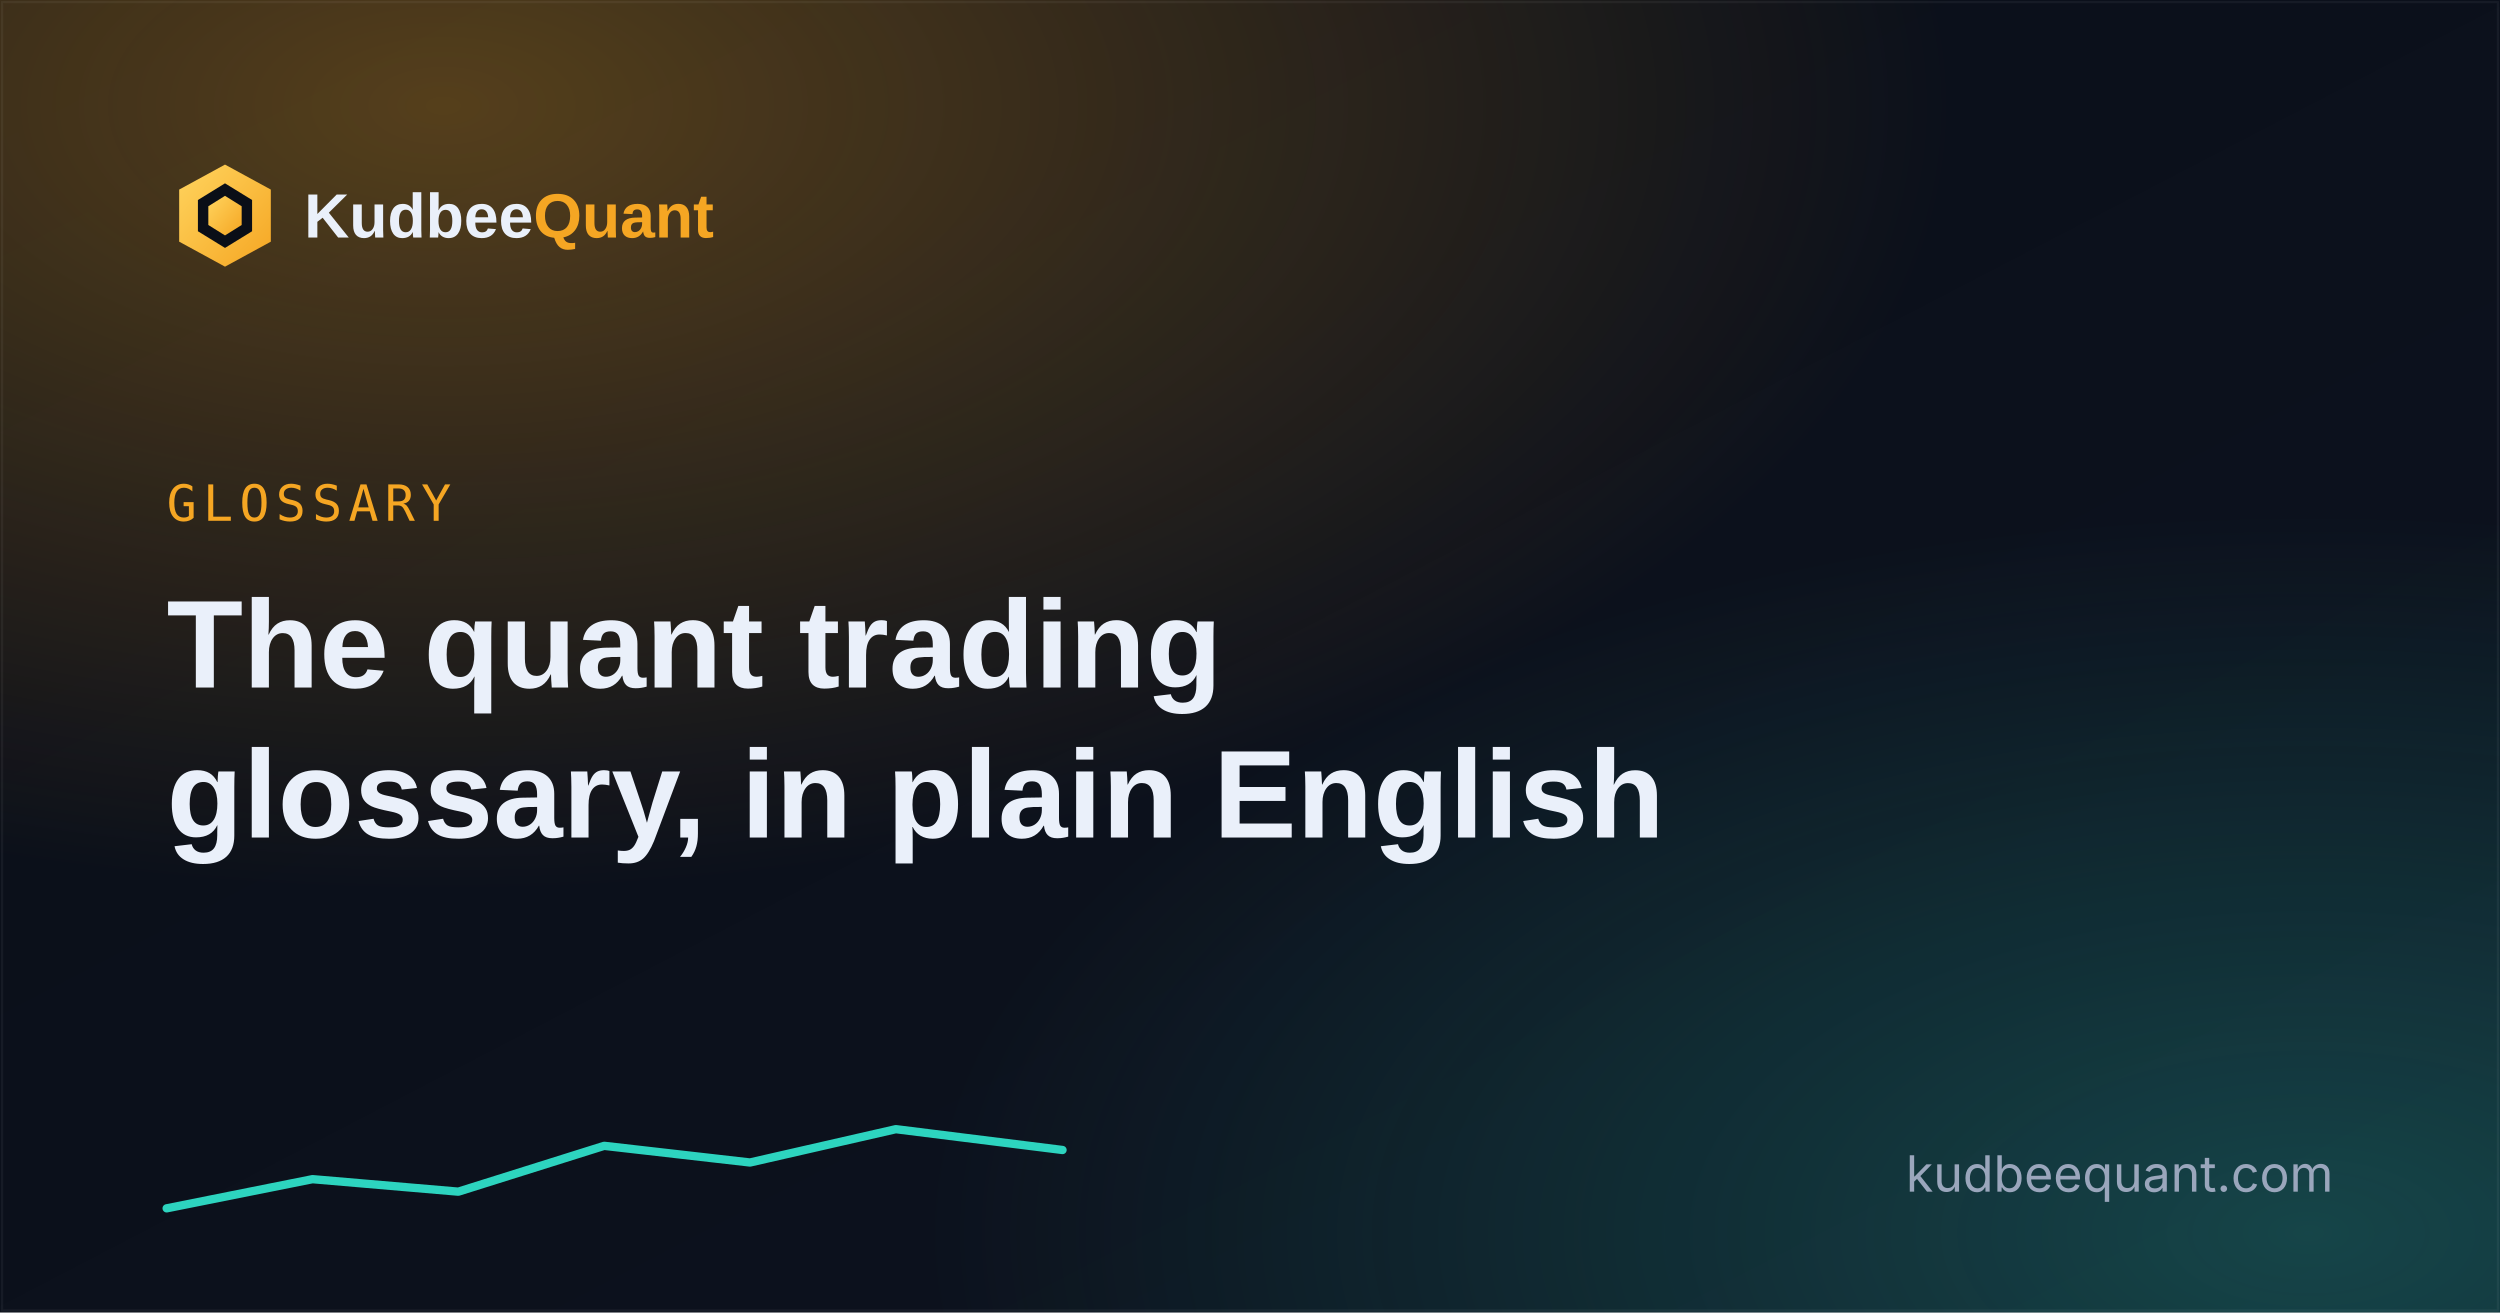
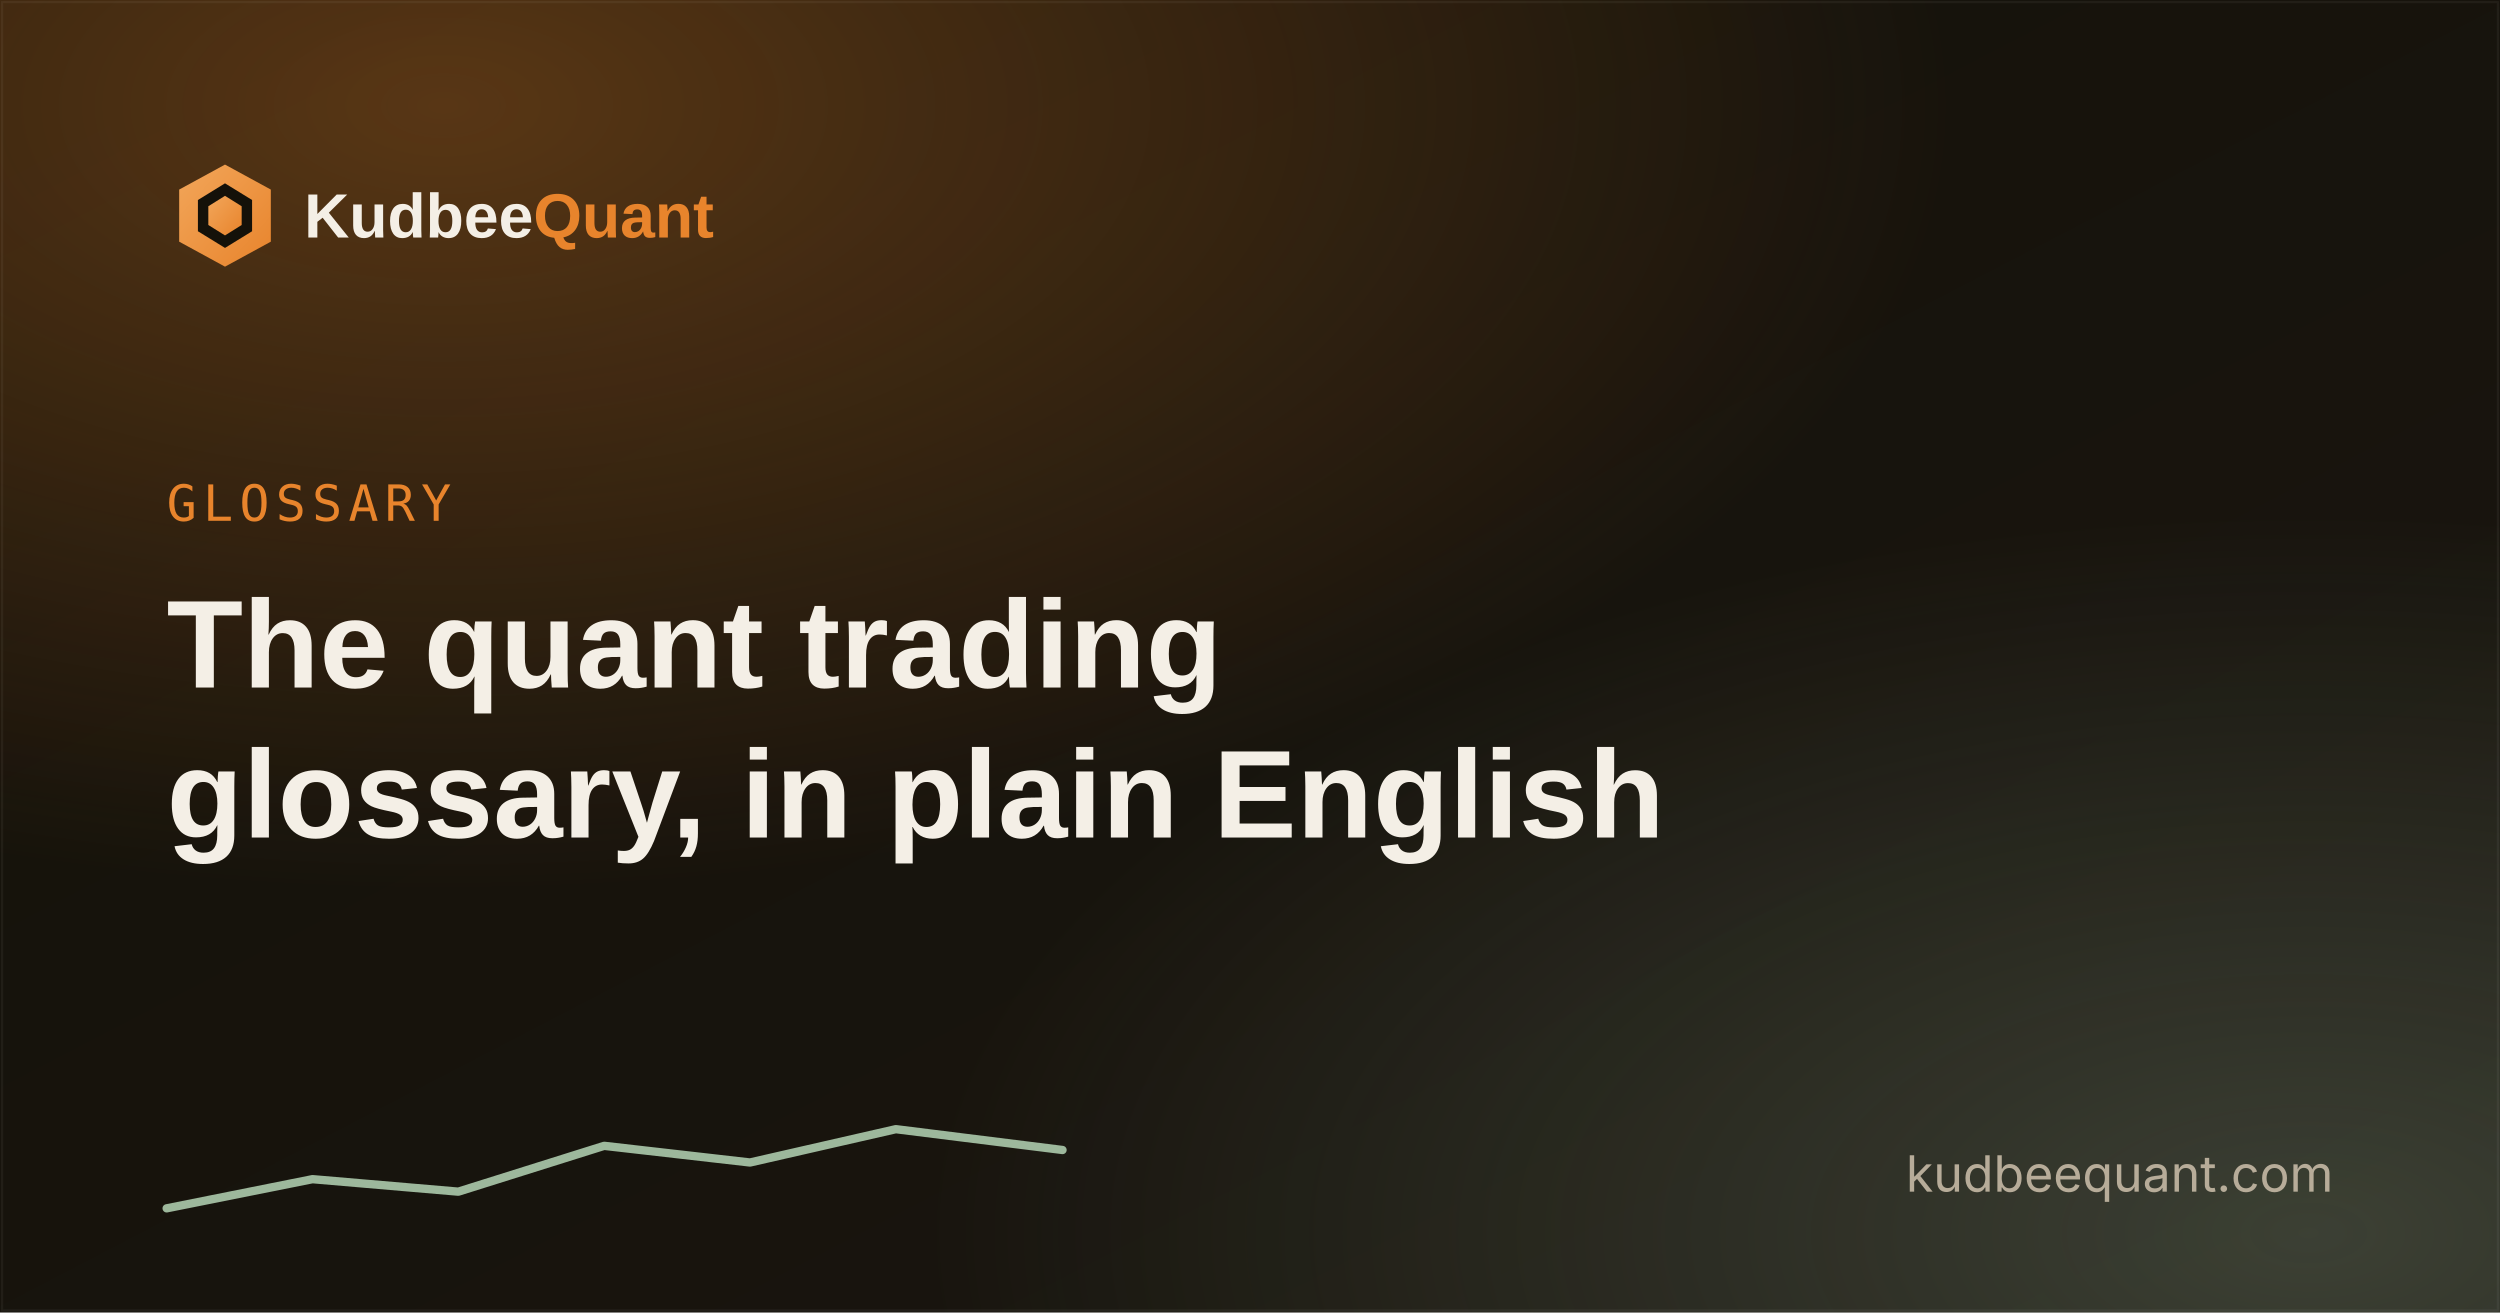
<svg xmlns="http://www.w3.org/2000/svg" viewBox="0 0 1200 630" width="1200" height="630">
  <defs>
    <linearGradient id="bg" x1="0" y1="0" x2="1" y2="1">
-       <stop offset="0" stop-color="#0a0e17" />
-       <stop offset="1" stop-color="#0d1320" />
+       <stop offset="0" stop-color="#141109" />
+       <stop offset="1" stop-color="#1A1610" />
    </linearGradient>
    <linearGradient id="gold" x1="0" y1="0" x2="1" y2="1">
-       <stop offset="0" stop-color="#FFD45E" />
-       <stop offset="1" stop-color="#F5A623" />
+       <stop offset="0" stop-color="#F2A65A" />
+       <stop offset="1" stop-color="#E8842C" />
    </linearGradient>
    <radialGradient id="glow" cx="18%" cy="8%" r="60%">
-       <stop offset="0" stop-color="#F5A623" stop-opacity="0.32" />
-       <stop offset="1" stop-color="#F5A623" stop-opacity="0" />
+       <stop offset="0" stop-color="#E8842C" stop-opacity="0.32" />
+       <stop offset="1" stop-color="#E8842C" stop-opacity="0" />
    </radialGradient>
    <radialGradient id="glow2" cx="92%" cy="94%" r="55%">
-       <stop offset="0" stop-color="#2DD4BF" stop-opacity="0.26" />
-       <stop offset="1" stop-color="#2DD4BF" stop-opacity="0" />
+       <stop offset="0" stop-color="#9DB89C" stop-opacity="0.26" />
+       <stop offset="1" stop-color="#9DB89C" stop-opacity="0" />
    </radialGradient>
  </defs>
  <rect width="1200" height="630" fill="url(#bg)" />
  <rect width="1200" height="630" fill="url(#glow)" />
  <rect width="1200" height="630" fill="url(#glow2)" />
  <rect x="1" y="1" width="1198" height="628" rx="0" fill="none" stroke="#ffffff" stroke-opacity="0.05" />
  <g transform="translate(80,76)">
    <polygon points="28,3 50,15 50,40 28,52 6,40 6,15" fill="url(#gold)" />
-     <polygon points="28,12 41,20 41,35 28,43 15,35 15,20" fill="#0a0e17" />
+     <polygon points="28,12 41,20 41,35 28,43 15,35 15,20" fill="#141109" />
    <polygon points="28,18 36,23 36,32 28,37 20,32 20,23" fill="url(#gold)" />
-     <text x="66" y="38" font-family="Space Grotesk, Arial, sans-serif" font-size="30" font-weight="700" fill="#EAF0FA">Kudbee<tspan fill="#F5A623">Quant</tspan>
+     <text x="66" y="38" font-family="Fraunces, Arial, sans-serif" font-size="30" font-weight="700" fill="#F4EFE6">Kudbee<tspan fill="#E8842C">Quant</tspan>
    </text>
  </g>
-   <text x="80" y="250" font-family="JetBrains Mono, monospace" font-size="24" letter-spacing="3" fill="#F5A623">GLOSSARY</text>
-   <text x="80" y="330" font-family="Space Grotesk, Arial, sans-serif" font-size="60" font-weight="700" fill="#EAF0FA">The quant trading</text>
-   <text x="80" y="402" font-family="Space Grotesk, Arial, sans-serif" font-size="60" font-weight="700" fill="#EAF0FA">glossary, in plain English</text>
+   <text x="80" y="250" font-family="JetBrains Mono, monospace" font-size="24" letter-spacing="3" fill="#E8842C">GLOSSARY</text>
+   <text x="80" y="330" font-family="Fraunces, Arial, sans-serif" font-size="60" font-weight="700" fill="#F4EFE6">The quant trading</text>
+   <text x="80" y="402" font-family="Fraunces, Arial, sans-serif" font-size="60" font-weight="700" fill="#F4EFE6">glossary, in plain English</text>
  <g transform="translate(80,540)">
-     <polyline points="0,40 70,26 140,32 210,10 280,18 350,2 430,12" fill="none" stroke="#2DD4BF" stroke-width="4" stroke-linejoin="round" stroke-linecap="round" />
+     <polyline points="0,40 70,26 140,32 210,10 280,18 350,2 430,12" fill="none" stroke="#9DB89C" stroke-width="4" stroke-linejoin="round" stroke-linecap="round" />
  </g>
-   <text x="1120" y="572" text-anchor="end" font-family="Inter, Arial, sans-serif" font-size="24" fill="#9AA6BC">kudbeequant.com</text>
+   <text x="1120" y="572" text-anchor="end" font-family="Inter, Arial, sans-serif" font-size="24" fill="#B7AC99">kudbeequant.com</text>
</svg>
